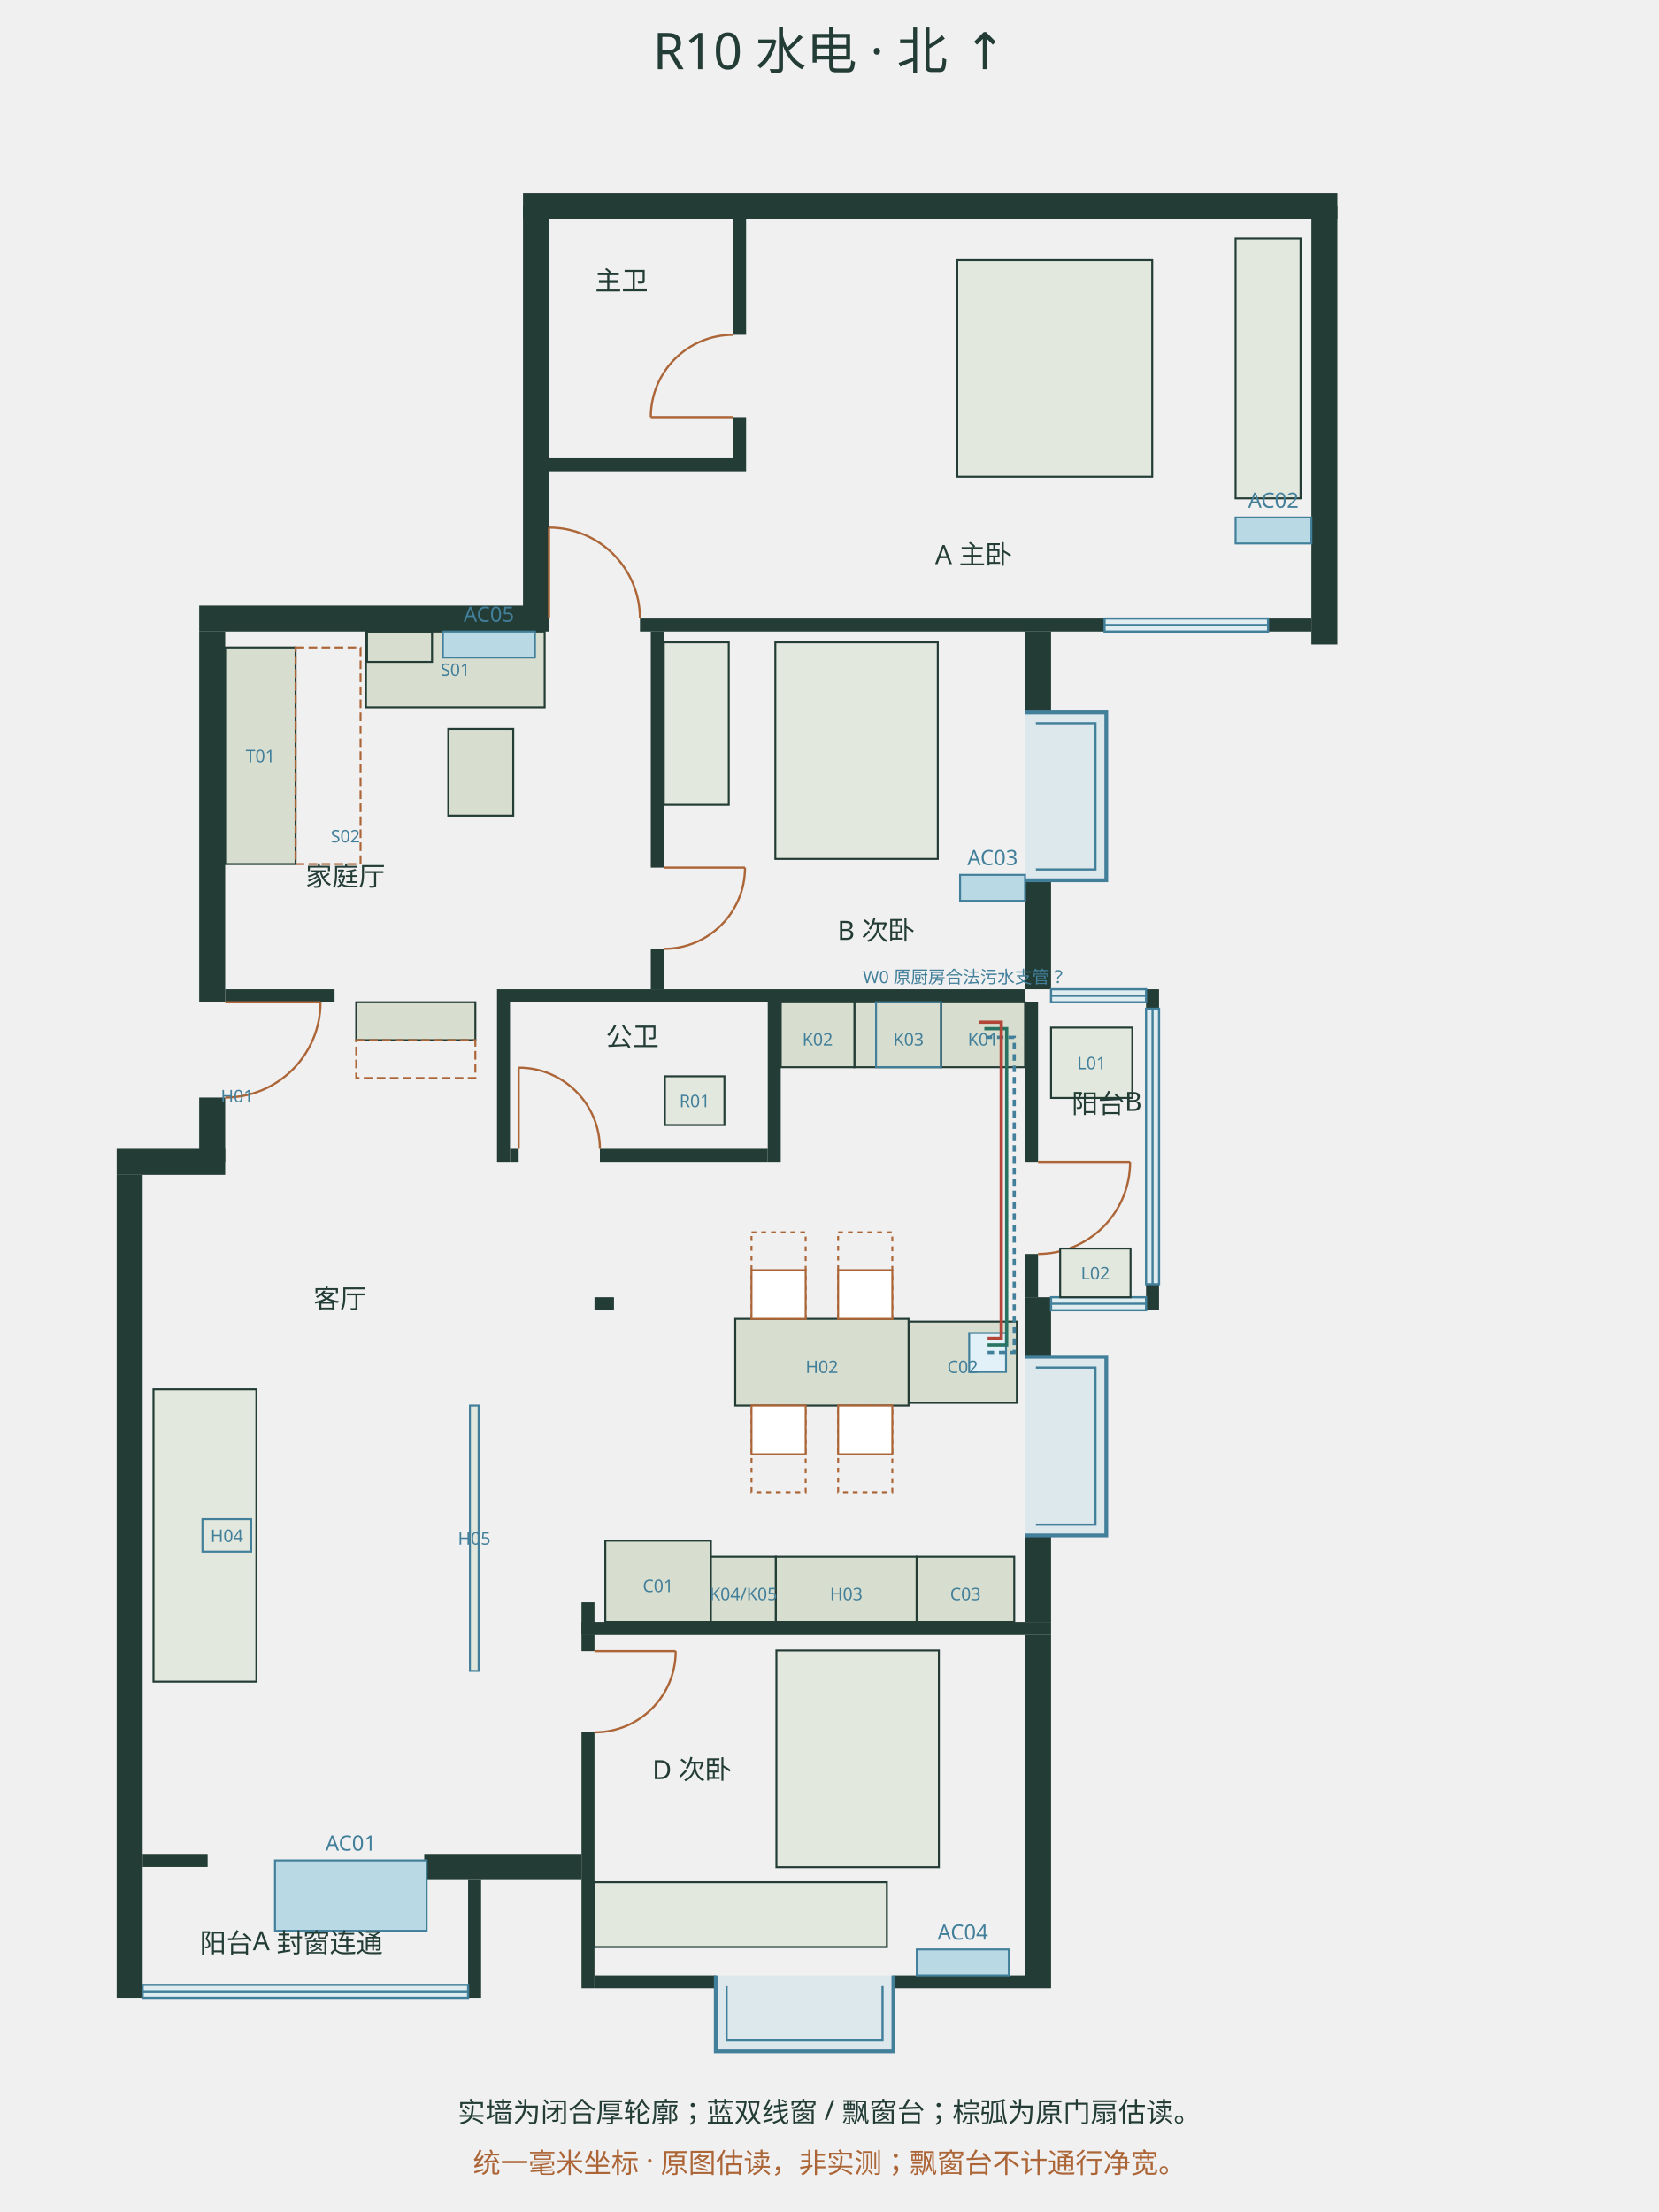
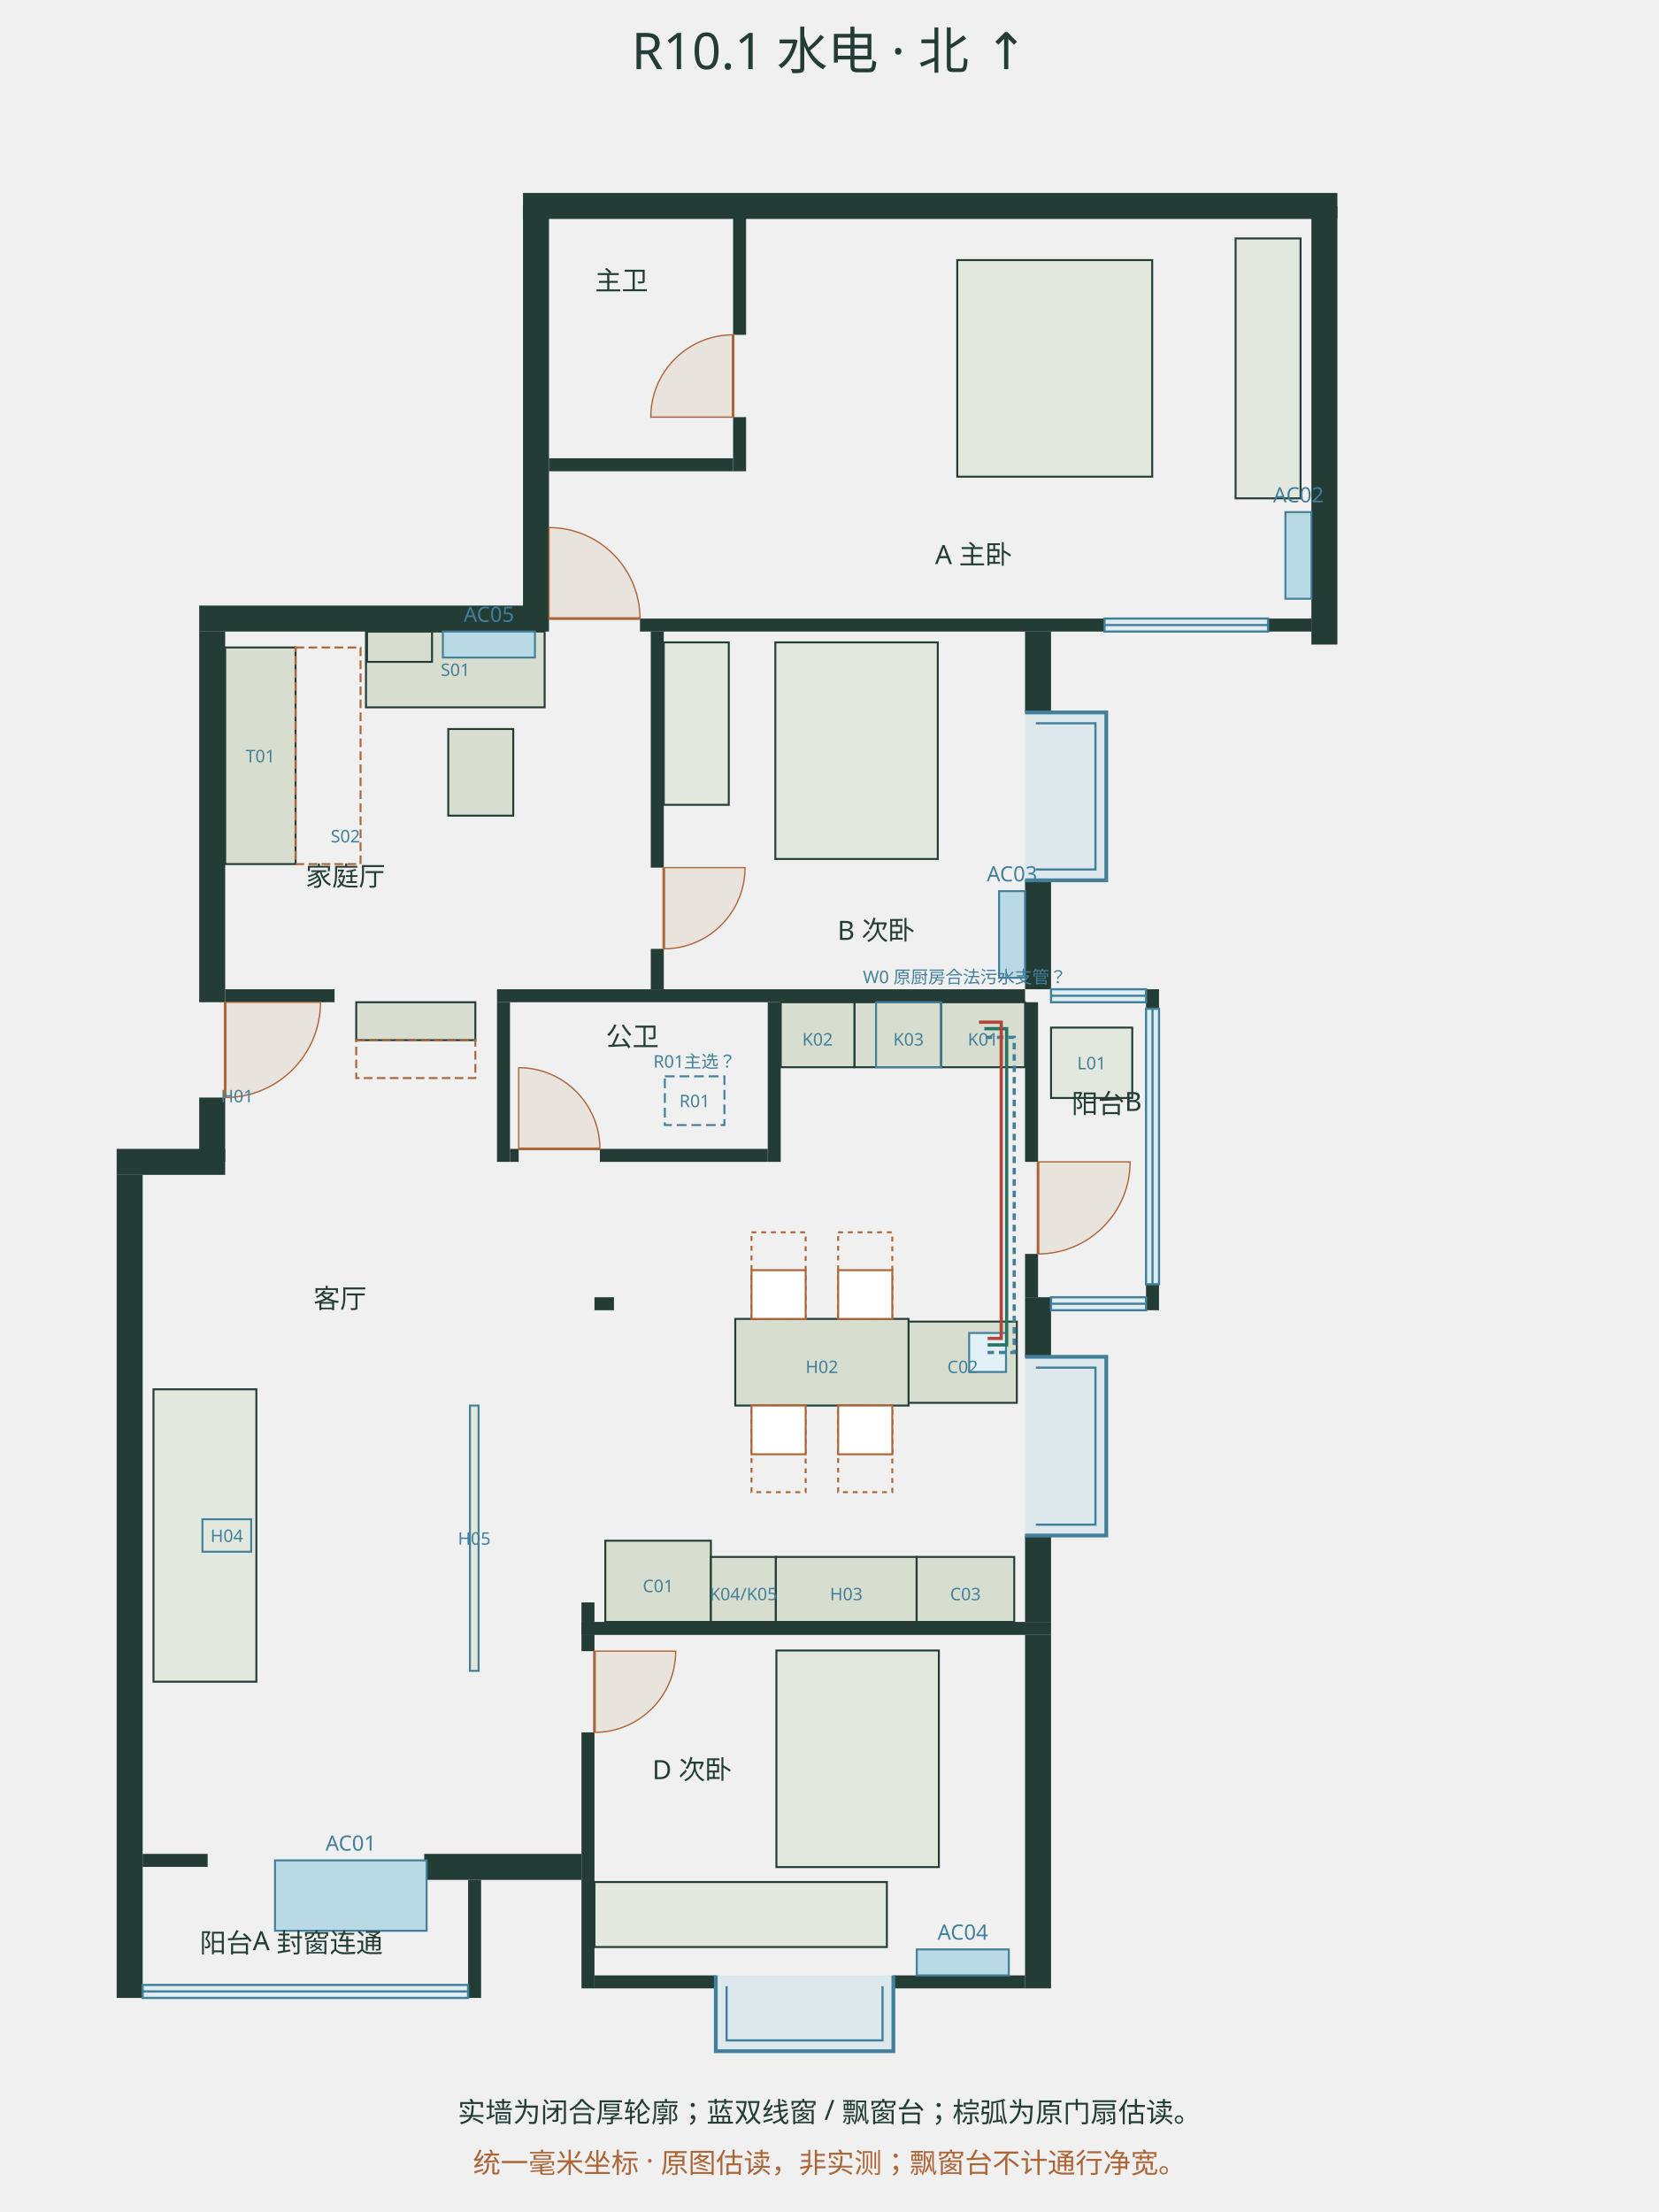
- <svg xmlns="http://www.w3.org/2000/svg" viewBox="0 0 720 960" role="img" aria-label="R10 水电 · 北 ↑">
+ <svg xmlns="http://www.w3.org/2000/svg" viewBox="0 0 720 960" role="img" aria-label="R10.1 水电 · 北 ↑">
  <g font-family="Microsoft YaHei, sans-serif">
-     <text x="360.0" y="30" font-size="22" fill="#233d36" text-anchor="middle">R10 水电 · 北 ↑</text>
-     <g data-model="e076298a32307d32d8c153a516c94fb05d81f4c542994ed85874554e8a292c61" transform="translate(258 563) scale(0.047)">
+     <text x="360.0" y="30" font-size="22" fill="#233d36" text-anchor="middle">R10.1 水电 · 北 ↑</text>
+     <g data-model="a398ea4fa54fd755995154d0015040b848deebf1966e73c0f9668fc84c76d69b" transform="translate(258 563) scale(0.047)">
      <g stroke-width="20">
        <g data-wall="A_north" data-box="-660,-10197,7520,240">
          <rect x="-660" y="-10197" width="7520" height="240" fill="#233d36" stroke="none" stroke-dasharray="" />
        </g>
        <g data-wall="A_west" data-box="-660,-10077,240,3810">
          <rect x="-660" y="-10077" width="240" height="3810" fill="#233d36" stroke="none" stroke-dasharray="" />
        </g>
        <g data-wall="A_east" data-box="6620,-10077,240,4050">
          <rect x="6620" y="-10077" width="240" height="4050" fill="#233d36" stroke="none" stroke-dasharray="" />
        </g>
        <g data-wall="A_south1" data-box="420,-6267,4290,120">
          <rect x="420" y="-6267" width="4290" height="120" fill="#233d36" stroke="none" stroke-dasharray="" />
        </g>
        <g data-wall="A_south2" data-box="6220,-6267,400,120">
          <rect x="6220" y="-6267" width="400" height="120" fill="#233d36" stroke="none" stroke-dasharray="" />
        </g>
        <g data-wall="family_north" data-box="-3650,-6387,3230,240">
          <rect x="-3650" y="-6387" width="3230" height="240" fill="#233d36" stroke="none" stroke-dasharray="" />
        </g>
        <g data-wall="family_west" data-box="-3650,-6147,240,3423">
          <rect x="-3650" y="-6147" width="240" height="3423" fill="#233d36" stroke="none" stroke-dasharray="" />
        </g>
        <g data-wall="master_bath_east1" data-box="1280,-10077,120,1190">
          <rect x="1280" y="-10077" width="120" height="1190" fill="#233d36" stroke="none" stroke-dasharray="" />
        </g>
        <g data-wall="master_bath_east2" data-box="1280,-8127,120,500">
          <rect x="1280" y="-8127" width="120" height="500" fill="#233d36" stroke="none" stroke-dasharray="" />
        </g>
        <g data-wall="master_bath_south" data-box="-420,-7747,1700,120">
          <rect x="-420" y="-7747" width="1700" height="120" fill="#233d36" stroke="none" stroke-dasharray="" />
        </g>
        <g data-wall="B_west1" data-box="520,-6147,120,2180">
          <rect x="520" y="-6147" width="120" height="2180" fill="#233d36" stroke="none" stroke-dasharray="" />
        </g>
        <g data-wall="B_west2" data-box="520,-3217,120,373">
          <rect x="520" y="-3217" width="120" height="373" fill="#233d36" stroke="none" stroke-dasharray="" />
        </g>
        <g data-wall="B_east1" data-box="3976,-6147,240,747">
          <rect x="3976" y="-6147" width="240" height="747" fill="#233d36" stroke="none" stroke-dasharray="" />
        </g>
        <g data-wall="B_east2" data-box="3976,-3850,240,1006">
          <rect x="3976" y="-3850" width="240" height="1006" fill="#233d36" stroke="none" stroke-dasharray="" />
        </g>
        <g data-wall="bath_kitchen_north" data-box="-900,-2844,4876,120">
          <rect x="-900" y="-2844" width="4876" height="120" fill="#233d36" stroke="none" stroke-dasharray="" />
        </g>
        <g data-wall="entry_return" data-box="-3410,-2844,1010,120">
          <rect x="-3410" y="-2844" width="1010" height="120" fill="#233d36" stroke="none" stroke-dasharray="" />
        </g>
        <g data-wall="entry_lower" data-box="-3650,-1844,240,594">
          <rect x="-3650" y="-1844" width="240" height="594" fill="#233d36" stroke="none" stroke-dasharray="" />
        </g>
        <g data-wall="entry_step" data-box="-4412,-1370,1002,240">
          <rect x="-4412" y="-1370" width="1002" height="240" fill="#233d36" stroke="none" stroke-dasharray="" />
        </g>
        <g data-wall="living_west" data-box="-4412,-1130,240,7600">
          <rect x="-4412" y="-1130" width="240" height="7600" fill="#233d36" stroke="none" stroke-dasharray="" />
        </g>
        <g data-wall="bath_west" data-box="-900,-2724,120,1474">
          <rect x="-900" y="-2724" width="120" height="1474" fill="#233d36" stroke="none" stroke-dasharray="" />
        </g>
        <g data-wall="bath_south1" data-box="-780,-1370,80,120">
          <rect x="-780" y="-1370" width="80" height="120" fill="#233d36" stroke="none" stroke-dasharray="" />
        </g>
        <g data-wall="bath_south2" data-box="50,-1370,1550,120">
          <rect x="50" y="-1370" width="1550" height="120" fill="#233d36" stroke="none" stroke-dasharray="" />
        </g>
        <g data-wall="bath_east" data-box="1600,-2724,120,1474">
          <rect x="1600" y="-2724" width="120" height="1474" fill="#233d36" stroke="none" stroke-dasharray="" />
        </g>
        <g data-wall="balconyB_div1" data-box="3976,-2724,120,1474">
          <rect x="3976" y="-2724" width="120" height="1474" fill="#233d36" stroke="none" stroke-dasharray="" />
        </g>
        <g data-wall="balconyB_div2" data-box="3976,-400,120,400">
          <rect x="3976" y="-400" width="120" height="400" fill="#233d36" stroke="none" stroke-dasharray="" />
        </g>
        <g data-wall="balconyB_NE" data-box="5093,-2844,120,180">
          <rect x="5093" y="-2844" width="120" height="180" fill="#233d36" stroke="none" stroke-dasharray="" />
        </g>
        <g data-wall="balconyB_SE" data-box="5093,-120,120,240">
          <rect x="5093" y="-120" width="120" height="240" fill="#233d36" stroke="none" stroke-dasharray="" />
        </g>
        <g data-wall="C_north_end" data-box="0,0,180,120">
          <rect x="0" y="0" width="180" height="120" fill="#233d36" stroke="none" stroke-dasharray="" />
        </g>
        <g data-wall="C_east1" data-box="3976,0,240,550">
          <rect x="3976" y="0" width="240" height="550" fill="#233d36" stroke="none" stroke-dasharray="" />
        </g>
        <g data-wall="C_east2" data-box="3976,2200,240,798">
          <rect x="3976" y="2200" width="240" height="798" fill="#233d36" stroke="none" stroke-dasharray="" />
        </g>
        <g data-wall="CD" data-box="-120,2998,4336,120">
          <rect x="-120" y="2998" width="4336" height="120" fill="#233d36" stroke="none" stroke-dasharray="" />
        </g>
        <g data-wall="C_west_end" data-box="-120,2818,120,300">
          <rect x="-120" y="2818" width="120" height="300" fill="#233d36" stroke="none" stroke-dasharray="" />
        </g>
        <g data-wall="D_west1" data-box="-120,3118,120,150">
          <rect x="-120" y="3118" width="120" height="150" fill="#233d36" stroke="none" stroke-dasharray="" />
        </g>
        <g data-wall="D_west2" data-box="-120,4018,120,2364">
          <rect x="-120" y="4018" width="120" height="2364" fill="#233d36" stroke="none" stroke-dasharray="" />
        </g>
        <g data-wall="D_east" data-box="3976,3118,240,3264">
          <rect x="3976" y="3118" width="240" height="3264" fill="#233d36" stroke="none" stroke-dasharray="" />
        </g>
        <g data-wall="D_south1" data-box="0,6262,1120,120">
          <rect x="0" y="6262" width="1120" height="120" fill="#233d36" stroke="none" stroke-dasharray="" />
        </g>
        <g data-wall="D_south2" data-box="2760,6262,1216,120">
          <rect x="2760" y="6262" width="1216" height="120" fill="#233d36" stroke="none" stroke-dasharray="" />
        </g>
        <g data-wall="balconyA_head1" data-box="-4172,5140,600,120">
          <rect x="-4172" y="5140" width="600" height="120" fill="#233d36" stroke="none" stroke-dasharray="" />
        </g>
        <g data-wall="balconyA_head2" data-box="-1572,5140,1452,240">
          <rect x="-1572" y="5140" width="1452" height="240" fill="#233d36" stroke="none" stroke-dasharray="" />
        </g>
        <g data-wall="balconyA_east" data-box="-1167,5380,120,1090">
          <rect x="-1167" y="5380" width="120" height="1090" fill="#233d36" stroke="none" stroke-dasharray="" />
        </g>
        <g data-opening="A_door" data-kind="door" data-box="-420,-6267,840,120">
-           <polyline points="-420,-6267 -420,-7107" fill="none" stroke="#ac6537" stroke-width="20" stroke-dasharray="" />
-           <path d="M420,-6267 A840,840 0 0 0 -420,-7107" fill="none" stroke="#ac6537" />
+           <path data-door-sweep="A_door" d="M-420,-6267 L-420,-7107.0 A840,840 0 0 1 420.0,-6267.0 Z" fill="#ac6537" fill-opacity=".09" stroke="#ac6537" stroke-width="12" />
+           <polyline points="-420,-6267 420.0,-6267.0" fill="none" stroke="#ac6537" stroke-width="25" stroke-dasharray="" />
        </g>
        <g data-opening="A_window" data-kind="window" data-box="4710,-6267,1510,120">
          <rect x="4710" y="-6267" width="1510" height="120" fill="#dfedf1" stroke="#427f9a" stroke-dasharray="" />
          <polyline points="4710,-6207.0 6220,-6207.0" fill="none" stroke="#427f9a" stroke-width="20" stroke-dasharray="" />
        </g>
        <g data-opening="master_bath_door" data-kind="door" data-box="1280,-8887,120,760">
-           <polyline points="1280,-8127 520,-8127" fill="none" stroke="#ac6537" stroke-width="20" stroke-dasharray="" />
-           <path d="M1280,-8887 A760,760 0 0 0 520,-8127" fill="none" stroke="#ac6537" />
+           <path data-door-sweep="master_bath_door" d="M1280,-8127 L520.0,-8127.0 A760,760 0 0 1 1280,-8887.0 Z" fill="#ac6537" fill-opacity=".09" stroke="#ac6537" stroke-width="12" />
+           <polyline points="1280,-8127 1280,-8887.0" fill="none" stroke="#ac6537" stroke-width="25" stroke-dasharray="" />
        </g>
        <g data-opening="B_door" data-kind="door" data-box="520,-3967,120,750">
-           <polyline points="640,-3967 1390,-3967" fill="none" stroke="#ac6537" stroke-width="20" stroke-dasharray="" />
-           <path d="M640,-3217 A750,750 0 0 0 1390,-3967" fill="none" stroke="#ac6537" />
+           <path data-door-sweep="B_door" d="M640,-3967 L1390.0,-3967.0 A750,750 0 0 1 640.0,-3217.0 Z" fill="#ac6537" fill-opacity=".09" stroke="#ac6537" stroke-width="12" />
+           <polyline points="640,-3967 640.0,-3217.0" fill="none" stroke="#ac6537" stroke-width="25" stroke-dasharray="" />
        </g>
        <g data-opening="entry" data-kind="door" data-box="-3650,-2724,240,880">
-           <polyline points="-3410,-2724 -2530,-2724" fill="none" stroke="#ac6537" stroke-width="20" stroke-dasharray="" />
-           <path d="M-3410,-1844 A880,880 0 0 0 -2530,-2724" fill="none" stroke="#ac6537" />
+           <path data-door-sweep="entry" d="M-3410,-2724 L-2530.0,-2724.0 A880,880 0 0 1 -3410.0,-1844.0 Z" fill="#ac6537" fill-opacity=".09" stroke="#ac6537" stroke-width="12" />
+           <polyline points="-3410,-2724 -3410.0,-1844.0" fill="none" stroke="#ac6537" stroke-width="25" stroke-dasharray="" />
        </g>
        <g data-opening="bath_door" data-kind="door" data-box="-700,-1370,750,120">
-           <polyline points="-700,-1370 -700,-2120" fill="none" stroke="#ac6537" stroke-width="20" stroke-dasharray="" />
-           <path d="M50,-1370 A750,750 0 0 0 -700,-2120" fill="none" stroke="#ac6537" />
+           <path data-door-sweep="bath_door" d="M-700,-1370 L-700.0,-2120.0 A750,750 0 0 1 50.0,-1370.0 Z" fill="#ac6537" fill-opacity=".09" stroke="#ac6537" stroke-width="12" />
+           <polyline points="-700,-1370 50.0,-1370.0" fill="none" stroke="#ac6537" stroke-width="25" stroke-dasharray="" />
        </g>
        <g data-opening="balconyB_door" data-kind="door" data-box="3976,-1250,120,850">
-           <polyline points="4096,-1250 4946,-1250" fill="none" stroke="#ac6537" stroke-width="20" stroke-dasharray="" />
-           <path d="M4096,-400 A850,850 0 0 0 4946,-1250" fill="none" stroke="#ac6537" />
+           <path data-door-sweep="balconyB_door" d="M4096,-1250 L4946.0,-1250.0 A850,850 0 0 1 4096.0,-400.0 Z" fill="#ac6537" fill-opacity=".09" stroke="#ac6537" stroke-width="12" />
+           <polyline points="4096,-1250 4096.0,-400.0" fill="none" stroke="#ac6537" stroke-width="25" stroke-dasharray="" />
        </g>
        <g data-opening="D_door" data-kind="door" data-box="-120,3268,120,750">
-           <polyline points="0,3268 750,3268" fill="none" stroke="#ac6537" stroke-width="20" stroke-dasharray="" />
-           <path d="M0,4018 A750,750 0 0 0 750,3268" fill="none" stroke="#ac6537" />
+           <path data-door-sweep="D_door" d="M0,3268 L750.0,3268.0 A750,750 0 0 1 4.5924254968025744e-14,4018.0 Z" fill="#ac6537" fill-opacity=".09" stroke="#ac6537" stroke-width="12" />
+           <polyline points="0,3268 4.5924254968025744e-14,4018.0" fill="none" stroke="#ac6537" stroke-width="25" stroke-dasharray="" />
        </g>
        <g data-opening="balconyA_connection" data-kind="connected" data-box="-3572,5140,2000,120" />
        <g data-opening="balconyB_north" data-kind="window" data-box="4216,-2844,877,120">
          <rect x="4216" y="-2844" width="877" height="120" fill="#dfedf1" stroke="#427f9a" stroke-dasharray="" />
          <polyline points="4216,-2784.0 5093,-2784.0" fill="none" stroke="#427f9a" stroke-width="20" stroke-dasharray="" />
        </g>
        <g data-opening="balconyB_east" data-kind="window" data-box="5093,-2664,120,2544">
          <rect x="5093" y="-2664" width="120" height="2544" fill="#dfedf1" stroke="#427f9a" stroke-dasharray="" />
          <polyline points="5153.0,-2664 5153.0,-120" fill="none" stroke="#427f9a" stroke-width="20" stroke-dasharray="" />
        </g>
        <g data-opening="balconyB_south" data-kind="window" data-box="4216,0,877,120">
          <rect x="4216" y="0" width="877" height="120" fill="#dfedf1" stroke="#427f9a" stroke-dasharray="" />
          <polyline points="4216,60.0 5093,60.0" fill="none" stroke="#427f9a" stroke-width="20" stroke-dasharray="" />
        </g>
        <g data-opening="balconyA_south" data-kind="window" data-box="-4172,6350,3005,120">
          <rect x="-4172" y="6350" width="3005" height="120" fill="#dfedf1" stroke="#427f9a" stroke-dasharray="" />
          <polyline points="-4172,6410.0 -1167,6410.0" fill="none" stroke="#427f9a" stroke-width="20" stroke-dasharray="" />
        </g>
        <g data-opening="B_bay" data-kind="bay_east" data-box="3976,-5400,750,1550">
          <rect x="3976" y="-5400" width="750" height="1550" fill="#dce8ec" stroke="none" stroke-dasharray="" />
          <polyline points="3976,-5400 4726,-5400 4726,-3850 3976,-3850" fill="none" stroke="#427f9a" stroke-width="35" stroke-dasharray="" />
          <polyline points="4076,-5300 4626,-5300 4626,-3950 4076,-3950" fill="none" stroke="#427f9a" stroke-width="20" stroke-dasharray="" />
        </g>
        <g data-opening="C_bay" data-kind="bay_east" data-box="3976,550,750,1650">
          <rect x="3976" y="550" width="750" height="1650" fill="#dce8ec" stroke="none" stroke-dasharray="" />
          <polyline points="3976,550 4726,550 4726,2200 3976,2200" fill="none" stroke="#427f9a" stroke-width="35" stroke-dasharray="" />
          <polyline points="4076,650 4626,650 4626,2100 4076,2100" fill="none" stroke="#427f9a" stroke-width="20" stroke-dasharray="" />
        </g>
        <g data-opening="D_bay" data-kind="bay_south" data-box="1120,6262,1640,700">
          <rect x="1120" y="6262" width="1640" height="700" fill="#dce8ec" stroke="none" stroke-dasharray="" />
          <polyline points="1120,6262 1120,6962 2760,6962 2760,6262" fill="none" stroke="#427f9a" stroke-width="35" stroke-dasharray="" />
          <polyline points="1220,6362 1220,6862 2660,6862 2660,6362" fill="none" stroke="#427f9a" stroke-width="20" stroke-dasharray="" />
        </g>
      </g>
      <g stroke-width="18">
        <g data-object="sink" data-box="3200,-2724,776,600">
          <rect x="3200" y="-2724" width="776" height="600" fill="#d8decf" stroke="#233d36" stroke-dasharray="" />
        </g>
        <g data-object="prep" data-box="2400,-2724,800,600">
          <rect x="2400" y="-2724" width="800" height="600" fill="#d8decf" stroke="#233d36" stroke-dasharray="" />
        </g>
        <g data-object="hob" data-box="1720,-2724,680,600">
          <rect x="1720" y="-2724" width="680" height="600" fill="#d8decf" stroke="#233d36" stroke-dasharray="" />
        </g>
        <g data-object="island" data-box="2900,225,1000,750">
          <rect x="2900" y="225" width="1000" height="750" fill="#d8decf" stroke="#233d36" stroke-dasharray="" />
        </g>
        <g data-object="fridge" data-box="100,2248,975,750">
          <rect x="100" y="2248" width="975" height="750" fill="#d8decf" stroke="#233d36" stroke-dasharray="" />
        </g>
        <g data-object="tower" data-box="1075,2398,600,600">
          <rect x="1075" y="2398" width="600" height="600" fill="#d8decf" stroke="#233d36" stroke-dasharray="" />
        </g>
        <g data-object="coffee" data-box="1675,2398,1300,600">
          <rect x="1675" y="2398" width="1300" height="600" fill="#d8decf" stroke="#233d36" stroke-dasharray="" />
        </g>
        <g data-object="pantry" data-box="2975,2398,901,600">
          <rect x="2975" y="2398" width="901" height="600" fill="#d8decf" stroke="#233d36" stroke-dasharray="" />
        </g>
        <g data-object="table4" data-box="1300,200,1600,800">
          <rect x="1300" y="200" width="1600" height="800" fill="#d8decf" stroke="#233d36" stroke-dasharray="" />
        </g>
        <g data-object="aux_sink" data-box="3460,330,340,360">
          <rect x="3460" y="330" width="340" height="360" fill="#e1f1f7" stroke="#427f9a" stroke-dasharray="" />
        </g>
        <g data-object="dishwasher" data-box="2600,-2724,600,600">
          <rect x="2600" y="-2724" width="600" height="600" fill="none" stroke="#427f9a" stroke-dasharray="" />
        </g>
        <g data-object="chair_pull_0" data-box="1450.0,-600,500,800">
          <rect x="1450.0" y="-600" width="500" height="800" fill="none" stroke="#ac6537" stroke-dasharray="45 45" />
        </g>
        <g data-object="chair_pull_1" data-box="2250.0,-600,500,800">
          <rect x="2250.0" y="-600" width="500" height="800" fill="none" stroke="#ac6537" stroke-dasharray="45 45" />
        </g>
        <g data-object="chair_pull_2" data-box="1450.0,1000,500,800">
          <rect x="1450.0" y="1000" width="500" height="800" fill="none" stroke="#ac6537" stroke-dasharray="45 45" />
        </g>
        <g data-object="chair_pull_3" data-box="2250.0,1000,500,800">
          <rect x="2250.0" y="1000" width="500" height="800" fill="none" stroke="#ac6537" stroke-dasharray="45 45" />
        </g>
        <g data-object="chair_seated_0" data-box="1450.0,-250,500,450">
          <rect x="1450.0" y="-250" width="500" height="450" fill="#fff" stroke="#ac6537" stroke-dasharray="" />
        </g>
        <g data-object="chair_seated_1" data-box="2250.0,-250,500,450">
          <rect x="2250.0" y="-250" width="500" height="450" fill="#fff" stroke="#ac6537" stroke-dasharray="" />
        </g>
        <g data-object="chair_seated_2" data-box="1450.0,1000,500,450">
          <rect x="1450.0" y="1000" width="500" height="450" fill="#fff" stroke="#ac6537" stroke-dasharray="" />
        </g>
        <g data-object="chair_seated_3" data-box="2250.0,1000,500,450">
          <rect x="2250.0" y="1000" width="500" height="450" fill="#fff" stroke="#ac6537" stroke-dasharray="" />
        </g>
        <g data-object="bedA" data-box="3350,-9577,1800,2000">
          <rect x="3350" y="-9577" width="1800" height="2000" fill="#e3e8de" stroke="#233d36" stroke-dasharray="" />
        </g>
        <g data-object="wardrobeA" data-box="5920,-9777,600,2400">
          <rect x="5920" y="-9777" width="600" height="2400" fill="#e3e8de" stroke="#233d36" stroke-dasharray="" />
        </g>
        <g data-object="bedB" data-box="1670,-6047,1500,2000">
          <rect x="1670" y="-6047" width="1500" height="2000" fill="#e3e8de" stroke="#233d36" stroke-dasharray="" />
        </g>
        <g data-object="wardrobeB" data-box="640,-6047,600,1500">
          <rect x="640" y="-6047" width="600" height="1500" fill="#e3e8de" stroke="#233d36" stroke-dasharray="" />
        </g>
        <g data-object="bedD" data-box="1680,3262,1500,2000">
          <rect x="1680" y="3262" width="1500" height="2000" fill="#e3e8de" stroke="#233d36" stroke-dasharray="" />
        </g>
        <g data-object="wardrobeD" data-box="0,5400,2700,600">
          <rect x="0" y="5400" width="2700" height="600" fill="#e3e8de" stroke="#233d36" stroke-dasharray="" />
        </g>
        <g data-object="sofa" data-box="-4072,850,950,2700">
          <rect x="-4072" y="850" width="950" height="2700" fill="#e3e8de" stroke="#233d36" stroke-dasharray="" />
        </g>
        <g data-object="screen" data-box="-1150,1000,80,2450">
          <rect x="-1150" y="1000" width="80" height="2450" fill="#e3e8de" stroke="#427f9a" stroke-dasharray="" />
        </g>
        <g data-object="projector" data-box="-3620,2050,450,300">
          <rect x="-3620" y="2050" width="450" height="300" fill="#e3e8de" stroke="#427f9a" stroke-dasharray="" />
        </g>
        <g data-object="laundry" data-box="4216,-2490,750,650">
          <rect x="4216" y="-2490" width="750" height="650" fill="#e3e8de" stroke="#233d36" stroke-dasharray="" />
        </g>
-         <g data-object="robot" data-box="4300,-450,650,450">
-           <rect x="4300" y="-450" width="650" height="450" fill="#e3e8de" stroke="#233d36" stroke-dasharray="" />
-         </g>
        <g data-object="robot_alt" data-box="650,-2040,550,450">
-           <rect x="650" y="-2040" width="550" height="450" fill="#e3e8de" stroke="#233d36" stroke-dasharray="" />
-         </g>
+           <rect x="650" y="-2040" width="550" height="450" fill="none" stroke="#427f9a" stroke-dasharray="90 45" />
+         </g>
+         <text x="925" y="-2120" font-size="160" fill="#427f9a" text-anchor="middle">R01主选？</text>
        <g data-object="deep" data-box="-3410,-6000,650,2000">
          <rect x="-3410" y="-6000" width="650" height="2000" fill="#d8decf" stroke="#233d36" stroke-dasharray="" />
        </g>
        <g data-object="deep_door" data-box="-2760,-6000,600,2000">
          <rect x="-2760" y="-6000" width="600" height="2000" fill="none" stroke="#ac6537" stroke-dasharray="80 40" />
        </g>
        <g data-object="desk" data-box="-2110,-6147,1650,700">
          <rect x="-2110" y="-6147" width="1650" height="700" fill="#d8decf" stroke="#233d36" stroke-dasharray="" />
        </g>
        <g data-object="books" data-box="-2100,-6147,600,280">
          <rect x="-2100" y="-6147" width="600" height="280" fill="none" stroke="#233d36" stroke-dasharray="" />
        </g>
        <g data-object="chair" data-box="-1350,-5247,600,800">
          <rect x="-1350" y="-5247" width="600" height="800" fill="#d8decf" stroke="#233d36" stroke-dasharray="" />
        </g>
        <g data-object="shoe" data-box="-2200,-2724,1100,350">
          <rect x="-2200" y="-2724" width="1100" height="350" fill="#d8decf" stroke="#233d36" stroke-dasharray="" />
        </g>
        <g data-object="shoe_door" data-box="-2200,-2374,1100,350">
          <rect x="-2200" y="-2374" width="1100" height="350" fill="none" stroke="#ac6537" stroke-dasharray="80 40" />
        </g>
        <g data-object="AC01" data-box="-2950,5200,1400,650">
          <rect x="-2950" y="5200" width="1400" height="650" fill="#b9d9e4" stroke="#427f9a" stroke-dasharray="" />
        </g>
        <text x="-2250.0" y="5110" font-size="195" fill="#427f9a" text-anchor="middle">AC01</text>
-         <g data-object="AC02" data-box="5920,-7200,700,240">
-           <rect x="5920" y="-7200" width="700" height="240" fill="#b9d9e4" stroke="#427f9a" stroke-dasharray="" />
-         </g>
-         <text x="6270.0" y="-7290" font-size="195" fill="#427f9a" text-anchor="middle">AC02</text>
-         <g data-object="AC03" data-box="3376,-3900,600,240">
-           <rect x="3376" y="-3900" width="600" height="240" fill="#b9d9e4" stroke="#427f9a" stroke-dasharray="" />
-         </g>
-         <text x="3676.0" y="-3990" font-size="195" fill="#427f9a" text-anchor="middle">AC03</text>
+         <g data-object="AC02" data-box="6380,-7250,240,800">
+           <rect x="6380" y="-7250" width="240" height="800" fill="#b9d9e4" stroke="#427f9a" stroke-dasharray="" />
+         </g>
+         <text x="6500.0" y="-7340" font-size="195" fill="#427f9a" text-anchor="middle">AC02</text>
+         <g data-object="AC03" data-box="3736,-3750,240,800">
+           <rect x="3736" y="-3750" width="240" height="800" fill="#b9d9e4" stroke="#427f9a" stroke-dasharray="" />
+         </g>
+         <text x="3856.0" y="-3840" font-size="195" fill="#427f9a" text-anchor="middle">AC03</text>
        <g data-object="AC04" data-box="2976,6022,850,240">
          <rect x="2976" y="6022" width="850" height="240" fill="#b9d9e4" stroke="#427f9a" stroke-dasharray="" />
        </g>
        <text x="3401.0" y="5932" font-size="195" fill="#427f9a" text-anchor="middle">AC04</text>
        <g data-object="AC05" data-box="-1400,-6147,850,240">
          <rect x="-1400" y="-6147" width="850" height="240" fill="#b9d9e4" stroke="#427f9a" stroke-dasharray="" />
        </g>
        <text x="-975.0" y="-6237" font-size="195" fill="#427f9a" text-anchor="middle">AC05</text>
        <text x="3500" y="-6770" font-size="245" fill="#233d36" text-anchor="middle">A 主卧</text>
        <text x="250" y="-9300" font-size="245" fill="#233d36" text-anchor="middle">主卫</text>
        <text x="-2300" y="-3800" font-size="245" fill="#233d36" text-anchor="middle">家庭厅</text>
        <text x="2600" y="-3300" font-size="245" fill="#233d36" text-anchor="middle">B 次卧</text>
        <text x="350" y="-2320" font-size="245" fill="#233d36" text-anchor="middle">公卫</text>
        <text x="4730" y="-1700" font-size="245" fill="#233d36" text-anchor="middle">阳台B</text>
        <text x="-2350" y="100" font-size="245" fill="#233d36" text-anchor="middle">客厅</text>
        <text x="900" y="4450" font-size="245" fill="#233d36" text-anchor="middle">D 次卧</text>
        <text x="-2800" y="6050" font-size="245" fill="#233d36" text-anchor="middle">阳台A 封窗连通</text>
      </g>
      <g data-route="C02-drain">
        <polyline points="3630,510 3876,510 3876,-2400 3580,-2400" fill="none" stroke="#427f9a" stroke-width="30" stroke-dasharray="60 45" />
      </g>
      <g data-route="C02-cold">
        <polyline points="3600,-2480 3806,-2480 3806,440 3630,440" fill="none" stroke="#287361" stroke-width="30" stroke-dasharray="" />
      </g>
      <g data-route="C02-hot">
        <polyline points="3550,-2540 3756,-2540 3756,380 3630,380" fill="none" stroke="#b34539" stroke-width="30" stroke-dasharray="" />
      </g>
      <text x="3420" y="-2900" font-size="160" fill="#427f9a" text-anchor="middle">W0 原厨房合法污水支管？</text>
      <text x="3588.0" y="-2324.0" font-size="160" fill="#427f9a" text-anchor="middle">K01</text>
      <text x="2060.0" y="-2324.0" font-size="160" fill="#427f9a" text-anchor="middle">K02</text>
      <text x="2900.0" y="-2324.0" font-size="160" fill="#427f9a" text-anchor="middle">K03</text>
      <text x="1375.0" y="2798.0" font-size="160" fill="#427f9a" text-anchor="middle">K04/K05</text>
      <text x="587.5" y="2723.0" font-size="160" fill="#427f9a" text-anchor="middle">C01</text>
      <text x="3400.0" y="700.0" font-size="160" fill="#427f9a" text-anchor="middle">C02</text>
      <text x="3425.5" y="2798.0" font-size="160" fill="#427f9a" text-anchor="middle">C03</text>
      <text x="2325.0" y="2798.0" font-size="160" fill="#427f9a" text-anchor="middle">H03</text>
      <text x="2100.0" y="700.0" font-size="160" fill="#427f9a" text-anchor="middle">H02</text>
      <text x="4591.0" y="-2105.0" font-size="160" fill="#427f9a" text-anchor="middle">L01</text>
-       <text x="4625.0" y="-165.0" font-size="160" fill="#427f9a" text-anchor="middle">L02</text>
      <text x="925.0" y="-1755.0" font-size="160" fill="#427f9a" text-anchor="middle">R01</text>
      <text x="-3395.0" y="2260.0" font-size="160" fill="#427f9a" text-anchor="middle">H04</text>
      <text x="-1110.0" y="2285.0" font-size="160" fill="#427f9a" text-anchor="middle">H05</text>
      <text x="-1285.0" y="-5737.0" font-size="160" fill="#427f9a" text-anchor="middle">S01</text>
      <text x="-3085.0" y="-4940.0" font-size="160" fill="#427f9a" text-anchor="middle">T01</text>
      <text x="-2300" y="-4200" font-size="160" fill="#427f9a" text-anchor="middle">S02</text>
      <text x="-3300" y="-1800" font-size="160" fill="#427f9a" text-anchor="middle">H01</text>
    </g>
    <text x="360" y="921" font-size="12" fill="#233d36" text-anchor="middle">实墙为闭合厚轮廓；蓝双线窗 / 飘窗台；棕弧为原门扇估读。</text>
    <text x="360" y="943" font-size="12" fill="#ac6537" text-anchor="middle">统一毫米坐标 · 原图估读，非实测；飘窗台不计通行净宽。</text>
  </g>
</svg>
